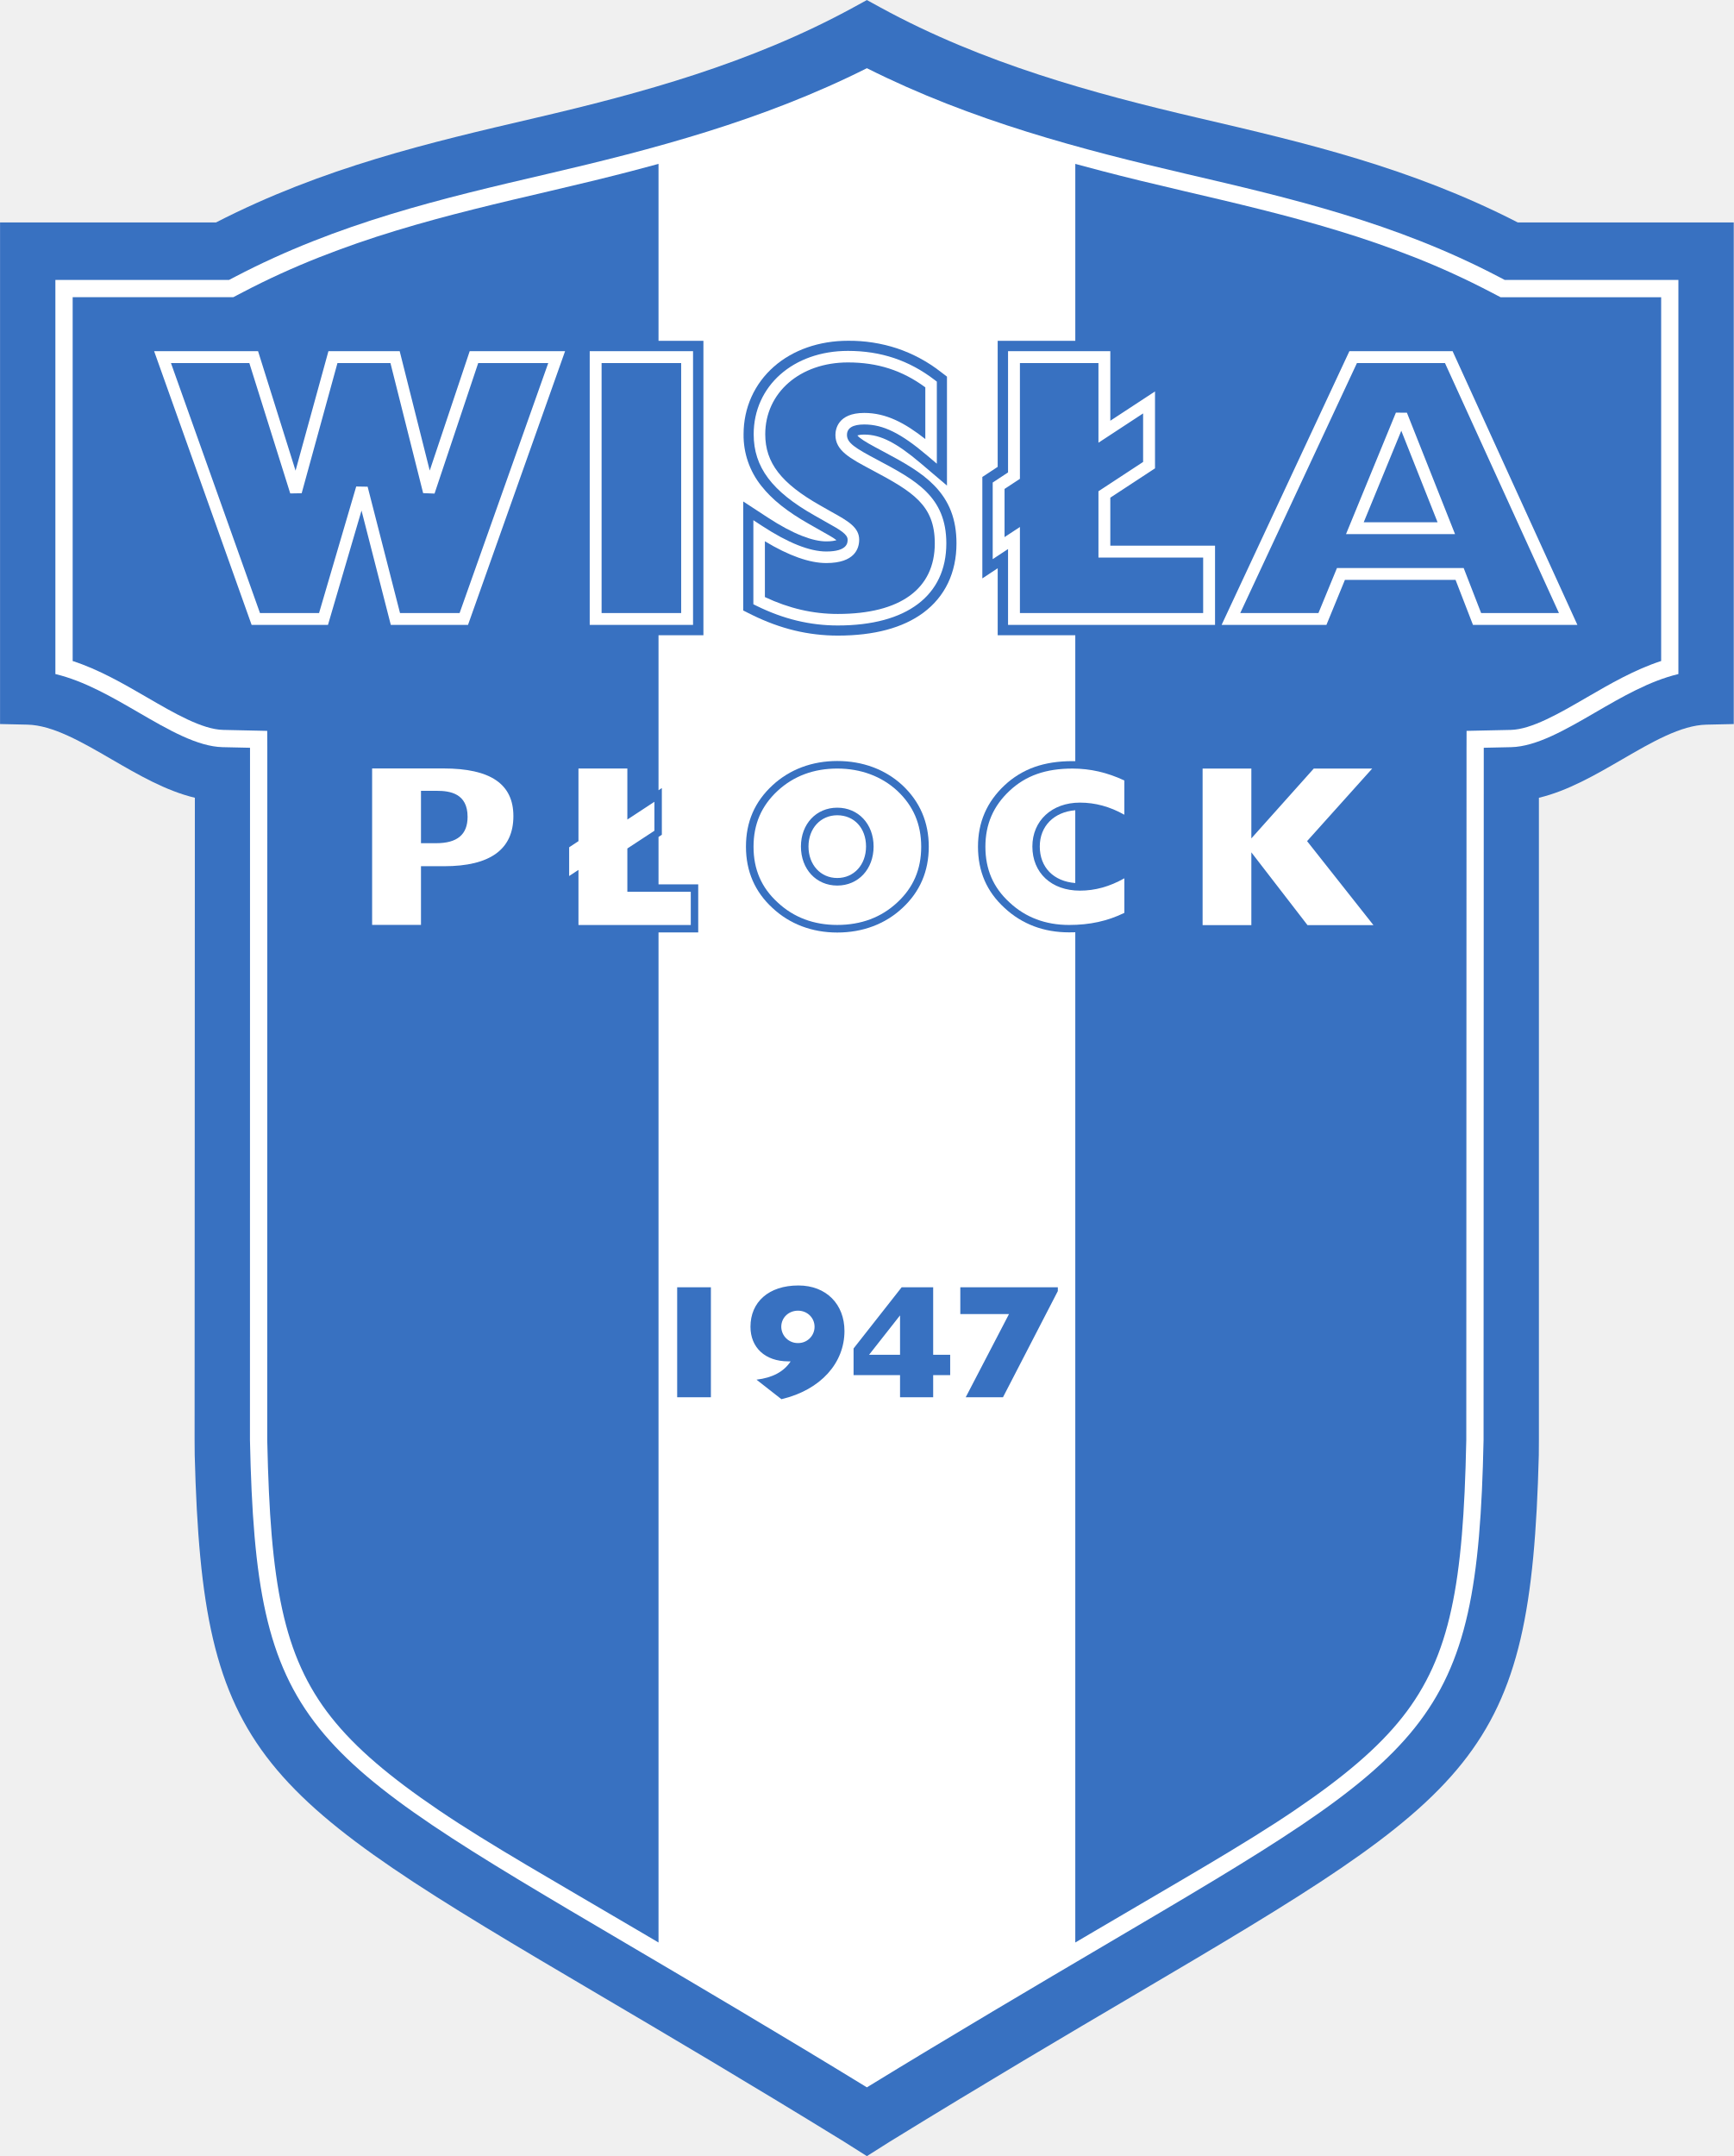
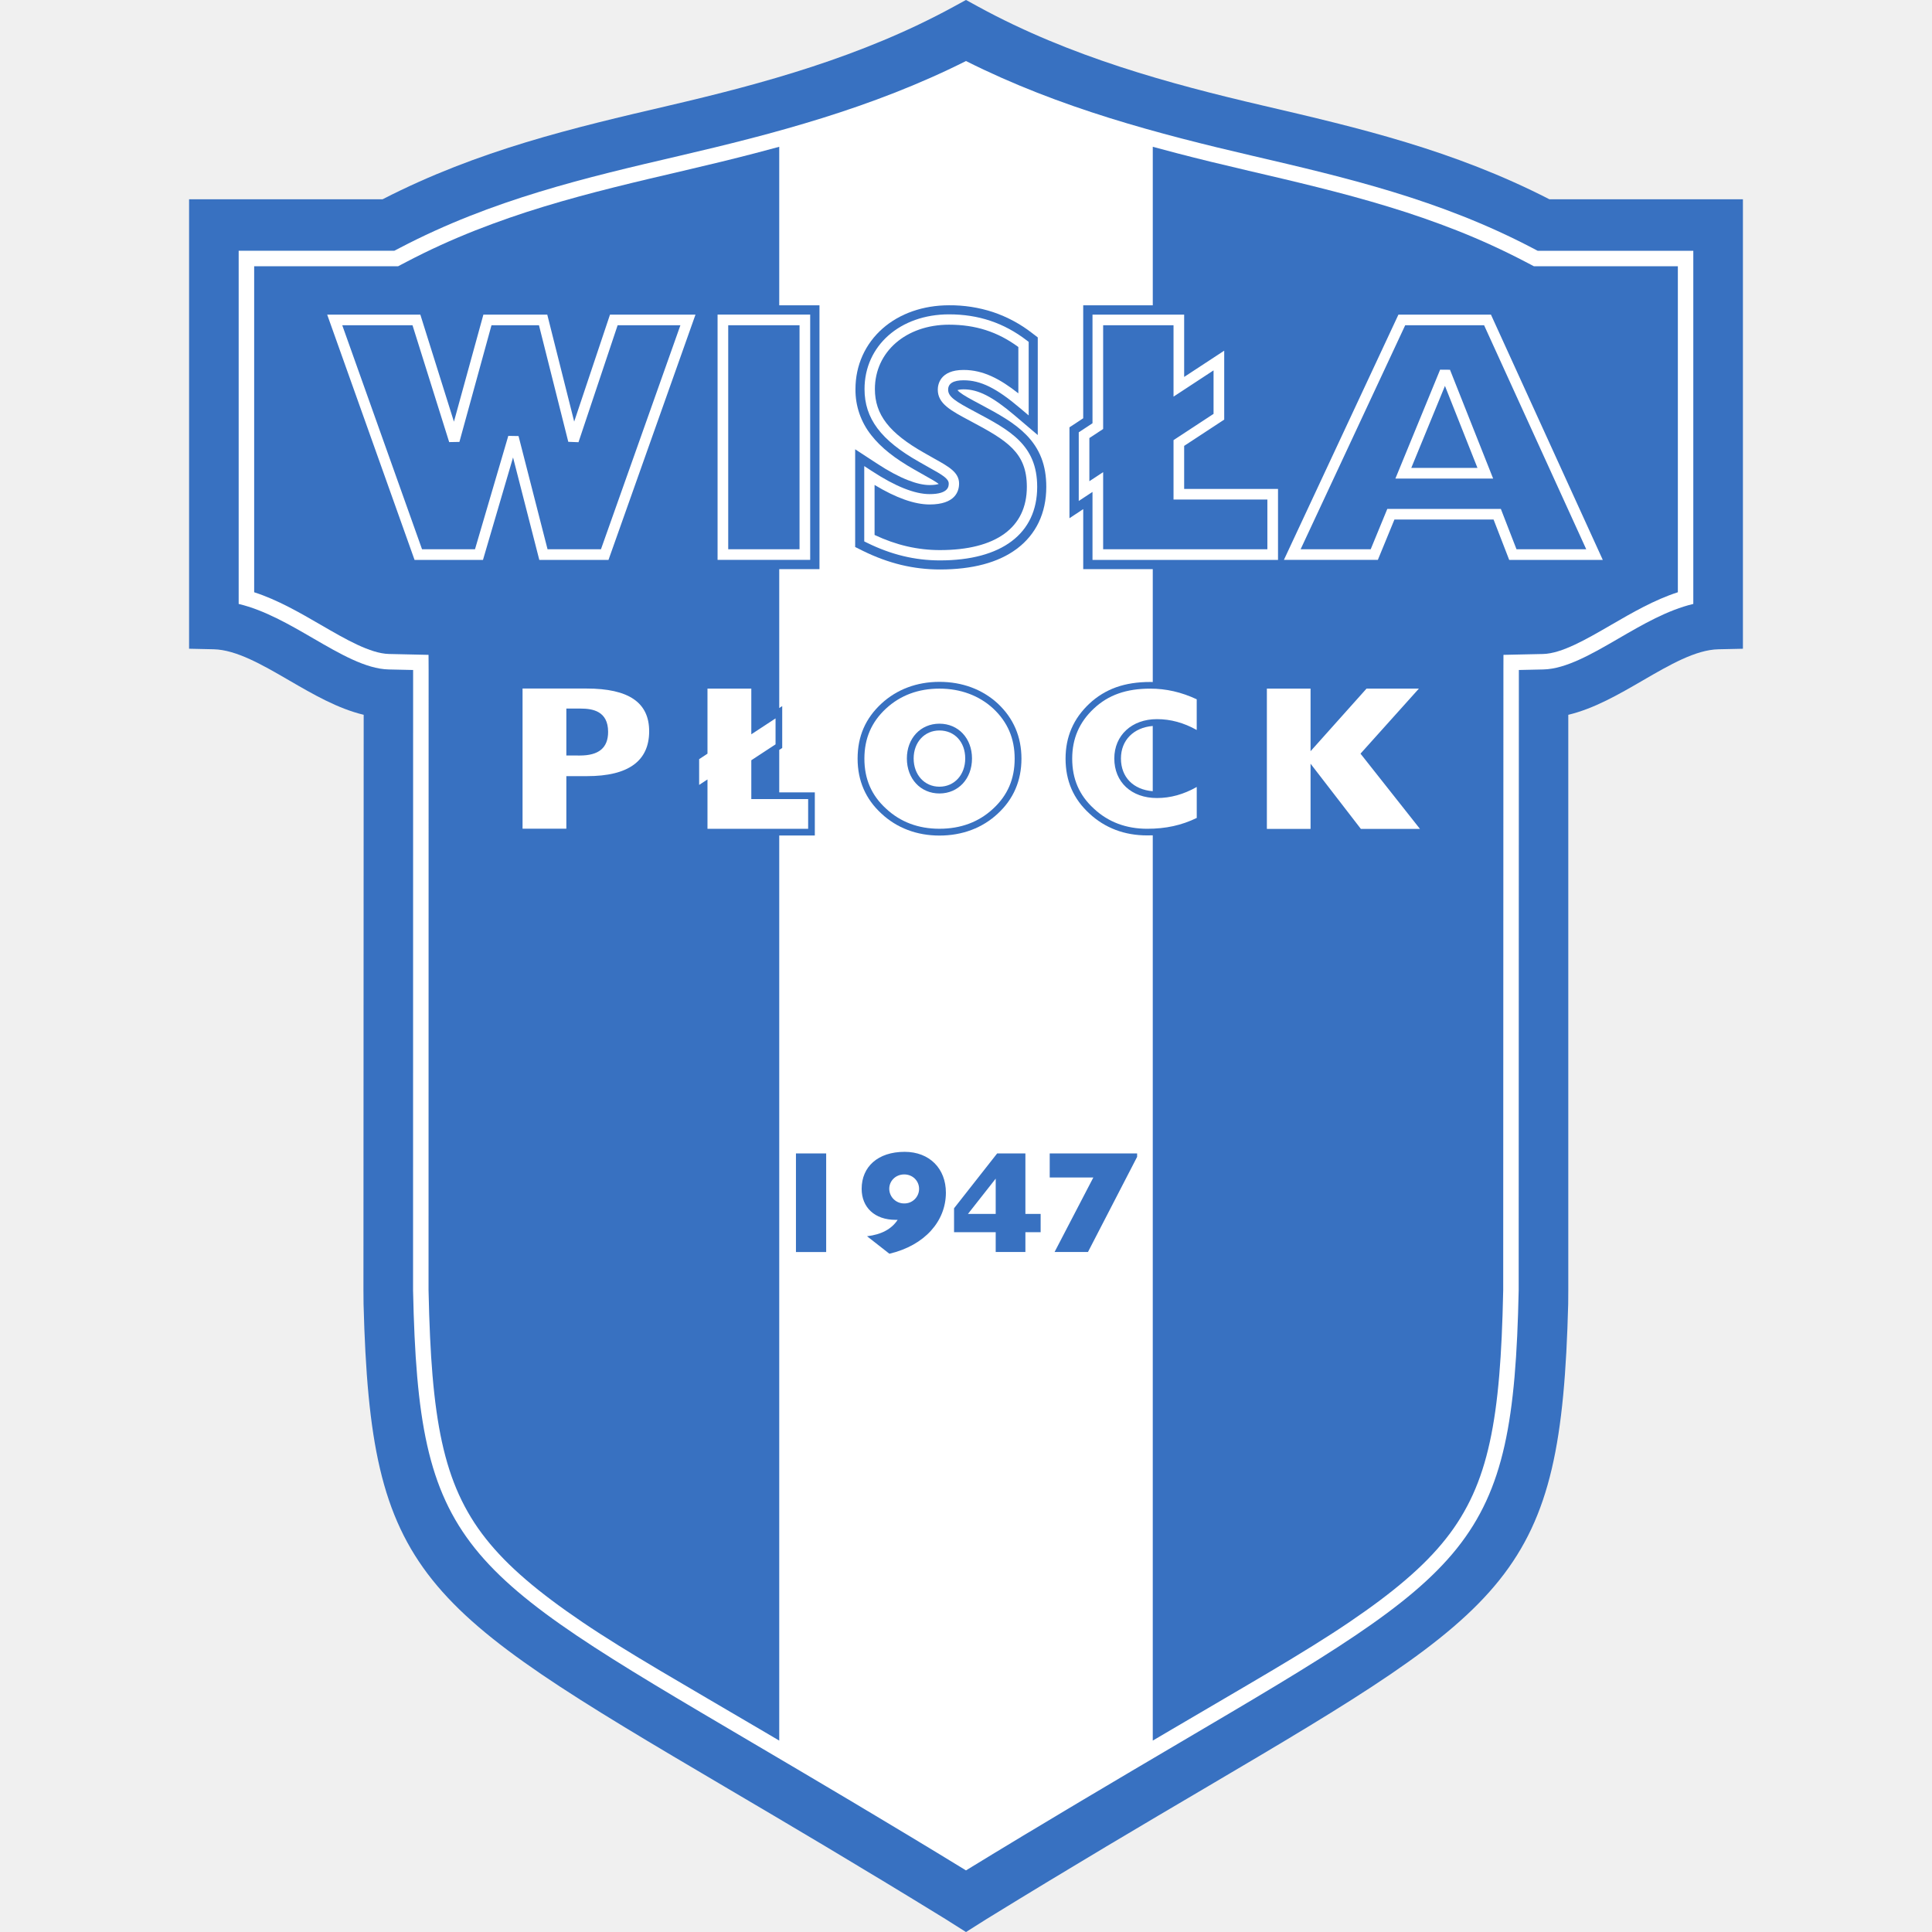
- <svg xmlns="http://www.w3.org/2000/svg" width="563" height="700" viewBox="0 0 563 700" fill="none">
-   <g clip-path="url(#clip0_37_595)">
-     <path d="M492.88 72.23C458.06 54.357 423.622 46.319 389.179 38.299C355.232 30.382 319.233 20.627 285.996 2.475L281.505 0.016L277.015 2.47C243.772 20.627 207.779 30.382 173.838 38.293C139.389 46.319 104.945 54.357 70.125 72.23H0.016V235.076L8.91 235.273C17.137 235.447 26.658 240.971 36.173 246.494C45.012 251.625 53.861 256.756 63.278 259.013L63.191 467.432L63.229 472.443C65.799 571.02 83.242 582.121 195.045 647.961C216.64 660.682 242.043 675.643 274.118 695.371L281.505 700.044L288.898 695.371C320.968 675.643 346.371 660.682 367.971 647.966C479.764 582.121 497.119 571.02 499.695 472.443L499.727 467.426V259.019C509.15 256.761 517.999 251.63 526.843 246.499C536.359 240.976 545.874 235.453 554.096 235.278L563 235.082V72.23" fill="#3871C1" />
-     <path d="M490.861 90.894H488.635L486.677 89.869C453.128 72.29 419.186 64.373 385.24 56.467C351.478 48.599 315.621 39.291 281.505 22.143C247.384 39.286 211.533 48.599 177.766 56.467C143.824 64.373 109.872 72.29 76.329 89.869L74.365 90.889H17.983V218.844C27.389 221.107 36.227 226.232 45.066 231.363C54.581 236.887 64.097 242.41 72.324 242.585L81.19 242.781L81.168 467.552C83.132 560.791 98.093 569.024 204.009 631.401C225.702 644.171 253.86 660.769 281.505 677.71C309.156 660.769 337.303 644.177 359.002 631.396C464.907 569.024 479.797 560.796 481.755 467.546L481.821 242.781L490.681 242.585C498.914 242.41 508.43 236.887 517.945 231.363C526.783 226.232 535.622 221.107 545.023 218.844V90.894" fill="white" />
-     <path d="M337.647 274.836C337.647 268.228 342.225 263.637 349.17 263.064V286.701C342.121 286.14 337.647 281.608 337.647 274.836ZM490.872 96.499H487.271L486.044 95.856L484.08 94.831C476.057 90.638 467.818 86.872 459.397 83.55C451.211 80.334 442.898 77.449 434.48 74.902C417.73 69.787 400.571 65.791 383.979 61.919C373.684 59.52 365.735 57.579 358.183 55.611C355.088 54.811 352.087 54.011 349.181 53.212V110.654H323.975V151.576L320.51 153.866L318.993 154.858V187.792L323.98 184.498V206.249H349.176V247.137L348.281 247.121C343.611 247.121 339.584 247.743 335.961 249.019C332.328 250.309 329.002 252.34 326.195 254.984C324.806 256.279 323.545 257.705 322.431 259.242C320.282 262.223 318.808 265.635 318.109 269.242C317.757 271.045 317.58 272.935 317.58 274.913C317.58 276.897 317.76 278.817 318.109 280.622C318.466 282.454 319.002 284.202 319.719 285.867C320.434 287.519 321.356 289.117 322.436 290.6C323.505 292.061 324.771 293.468 326.195 294.771C328.954 297.36 332.194 299.383 335.732 300.725C339.224 302.05 343.081 302.715 347.179 302.715C347.863 302.715 348.528 302.704 349.176 302.683V630.682L356.159 626.57L356.416 626.423C382.659 610.965 404.155 598.762 420.218 587.879C428.483 582.279 435.222 577.225 440.819 572.415C446.685 567.388 451.453 562.519 455.392 557.53C459.285 552.628 462.559 547.266 465.142 541.565C467.723 535.878 469.736 529.64 471.296 522.481C472.813 515.567 473.932 507.65 474.717 498.315C475.432 489.771 475.89 479.973 476.147 467.486L476.223 242.759L476.239 237.296L481.706 237.176L490.567 236.985C497.354 236.832 506.389 231.587 515.135 226.51C522.888 222.012 530.87 217.383 539.425 214.613V96.499M286.372 146.347C283.033 144.575 280.562 143.233 279.17 142.105C278.888 141.895 278.637 141.647 278.423 141.369C278.794 141.254 279.481 141.096 280.643 141.096C283.36 141.096 285.974 141.783 288.86 143.261C291.741 144.733 294.965 147.007 299.008 150.436L307.509 157.655V122.285L305.484 120.731C301.221 117.41 296.427 114.833 291.304 113.108C286.159 111.421 280.772 110.587 275.357 110.638C266.032 110.638 257.499 113.61 251.334 119.019C244.967 124.607 241.459 132.415 241.459 140.998C241.382 147.079 243.418 152.999 247.22 157.748C250.69 162.186 255.677 166.15 262.857 170.207C264.232 171.014 265.481 171.707 266.731 172.405C268.498 173.391 270.632 174.58 271.63 175.371C271.106 175.551 270.103 175.774 268.313 175.774C266.092 175.774 263.441 175.174 260.413 173.98C257.112 172.683 253.38 170.682 249.337 168.037L241.35 162.814V198.222L244.225 199.651C248.775 201.887 253.402 203.593 257.99 204.7C262.59 205.807 267.325 206.363 272.061 206.363C283.846 206.363 293.203 203.866 299.848 198.926C306.876 193.708 310.597 185.927 310.597 176.429C310.597 168.62 308.283 162.634 303.329 157.574C299.139 153.299 293.661 150.218 286.372 146.347ZM271.881 285.065C266.463 285.065 262.541 280.763 262.541 274.836C262.541 268.959 266.469 264.695 271.881 264.695C277.386 264.695 281.227 268.866 281.227 274.836C281.227 280.763 277.299 285.065 271.881 285.065ZM293.034 254.945C287.452 249.798 280.141 247.077 271.881 247.077C263.714 247.077 256.452 249.798 250.87 254.951C245.06 260.327 242.234 266.848 242.234 274.907C242.234 282.884 245.147 289.58 250.865 294.809C256.43 300.016 263.697 302.77 271.881 302.77C280.158 302.77 287.474 300.016 293.034 294.809C298.719 289.558 301.6 282.863 301.6 274.907C301.6 266.985 298.719 260.273 293.034 254.945ZM213.841 110.654V53.206C210.931 54.01 207.93 54.811 204.838 55.611C197.287 57.574 189.333 59.526 179.043 61.919C162.446 65.791 145.292 69.787 128.537 74.896C120.122 77.445 111.813 80.332 103.63 83.55C94.901 87.007 86.821 90.698 78.937 94.831L76.973 95.856L75.756 96.494H23.597V214.613C32.152 217.383 40.129 222.012 47.882 226.51C56.627 231.587 65.668 236.832 72.45 236.979L81.316 237.176L86.777 237.296L86.804 242.759L86.777 467.486C87.044 479.973 87.497 489.771 88.212 498.315C89.003 507.655 90.121 515.567 91.633 522.486C93.199 529.635 95.206 535.878 97.793 541.57C100.374 547.267 103.647 552.625 107.537 557.524C111.482 562.519 116.245 567.394 122.104 572.415C127.708 577.225 134.446 582.285 142.711 587.879C158.779 598.762 180.368 610.965 206.601 626.423L206.857 626.57L213.841 630.682V302.743H226.733V287.132H213.841V271.734L214.921 271.025V255.861L213.841 256.57V206.243H228.419V110.654H225.058" fill="#3871C1" />
-     <path d="M331.198 199.035H390.701V181.025H356.699V159.498L371.201 149.984V134.226L356.699 143.74V117.873H331.198V155.463L326.206 158.746V174.384L331.198 171.101V199.035ZM394.558 202.89H327.341V178.261L322.36 181.543V156.668L327.341 153.386V114.019H360.551V136.603L375.064 127.088V152.061L360.551 161.581V177.17H394.558M248.382 193.85C256.201 197.535 263.959 199.335 272.061 199.335C292.368 199.335 303.553 191.194 303.553 176.429C303.553 164.024 296.531 159.711 283.077 152.563C275.979 148.79 271.286 146.303 271.286 141.221C271.286 139.542 271.963 134.068 280.643 134.068C287.791 134.068 293.901 137.372 300.476 142.546V125.758C292.996 120.251 284.981 117.672 275.362 117.672C259.796 117.672 248.497 127.486 248.497 140.998C248.497 150.245 253.68 156.947 266.371 164.117C267.735 164.918 268.984 165.611 270.135 166.254C275.28 169.117 279.001 171.189 279.001 175.218C279.001 178.048 277.605 182.808 268.318 182.808C262.863 182.808 256.163 180.436 248.382 175.736V193.85ZM272.061 203.075C263.004 203.075 254.384 200.987 245.676 196.701L244.64 196.189V168.893L247.531 170.785C255.939 176.276 262.933 179.057 268.318 179.057C275.248 179.057 275.248 176.167 275.248 175.218C275.248 173.462 272.874 172.056 268.313 169.526C267.135 168.879 265.865 168.157 264.505 167.361C250.663 159.547 244.743 151.658 244.743 140.998C244.743 125.311 257.619 113.926 275.362 113.926C286.023 113.926 295.222 117.001 303.488 123.342L304.219 123.899V150.551L301.131 147.933C292.548 140.643 286.809 137.814 280.643 137.814C276.923 137.814 275.035 138.959 275.035 141.221C275.035 143.811 277.719 145.485 284.834 149.253C297.382 155.932 307.301 161.2 307.301 176.429C307.301 193.364 294.458 203.075 272.056 203.075M195.356 199.035H221.195V117.873H195.356V199.035ZM225.053 202.884H191.499V114.013H225.053M129.895 199.035H149.248L178.033 117.873H155.287L141.107 160.251L137.408 160.109L126.786 117.873H109.583L97.962 160.142L94.252 160.207L80.966 117.873H55.514L84.42 199.035H103.609L115.672 157.955L119.382 158.021L129.895 199.035ZM151.976 202.89H126.906L117.396 165.769L106.5 202.89H81.708L50.053 114.024H83.803L95.976 152.808L106.648 114.024H129.792L139.547 152.781L152.521 114.024H183.495M480.964 199.035H506.231L469.223 117.873H440.639L402.748 199.035H428.14L434.152 184.422H475.296L480.964 199.035ZM512.227 202.89H478.318L472.66 188.272H436.733L430.731 202.884H396.692L438.184 114.024H471.706" fill="white" />
-     <path d="M442.838 169.569H466.823L455.043 139.853L442.838 169.569ZM472.497 173.419H437.088L453.292 133.969L456.865 133.997" fill="white" />
-     <path fill-rule="evenodd" clip-rule="evenodd" d="M343.507 419.182V417.944H311.841V426.652H327.647L313.597 453.653H325.699L343.507 419.182ZM292.27 439.853H282.22L292.27 427.072V439.853ZM308.551 446.472V439.853H303.029V417.944H292.794L277.179 437.814V446.472H292.27V453.653H303.029V446.472H308.551ZM264.51 430.769C264.51 431.471 264.371 432.166 264.099 432.813C263.828 433.461 263.43 434.048 262.929 434.54C262.429 435.032 261.835 435.42 261.183 435.681C260.531 435.941 259.833 436.069 259.131 436.058C258.426 436.069 257.727 435.94 257.072 435.68C256.417 435.42 255.821 435.033 255.316 434.541C254.812 434.05 254.409 433.463 254.132 432.816C253.855 432.169 253.709 431.473 253.702 430.769C253.702 427.824 256.081 425.545 259.131 425.545C262.18 425.545 264.51 427.873 264.51 430.769ZM274.222 432.143C274.222 423.457 268.318 417.361 259.272 417.361C249.561 417.361 243.701 422.781 243.701 430.769C243.701 437.475 248.415 442.001 255.988 442.001H256.746C254.564 445.327 250.892 447.323 245.654 447.944L253.751 454.286C266.654 451.232 274.222 442.421 274.222 432.143ZM230.847 417.944H219.897V453.659H230.847" fill="#3871C1" />
-     <path fill-rule="evenodd" clip-rule="evenodd" d="M445.997 300.365L424.446 273.092L445.593 249.536H426.617L406.349 272.208V249.536H390.521V300.365H406.349V276.734L424.582 300.365M184.82 284.422L187.843 282.437V300.327H224.316V289.542H203.72V275.485L212.504 269.722V260.322L203.72 266.085V249.526H187.843V273.102L184.82 275.093M271.881 287.519C265.045 287.519 260.085 282.186 260.085 274.836C260.085 267.541 265.05 262.235 271.881 262.235C278.723 262.235 283.682 267.541 283.682 274.836C283.682 282.186 278.717 287.519 271.881 287.519ZM271.881 249.531C264.243 249.531 257.728 251.957 252.534 256.75C247.258 261.63 244.694 267.574 244.694 274.907C244.694 282.268 247.258 288.19 252.529 292.999C257.717 297.852 264.226 300.305 271.881 300.305C279.629 300.305 286.187 297.852 291.359 293.015C296.597 288.168 299.139 282.252 299.139 274.913C299.139 267.595 296.597 261.647 291.364 256.745C286.247 252.028 279.503 249.531 271.881 249.531ZM136.704 273.762V256.761H141.893C146.165 256.761 151.839 257.639 151.839 265.196C151.839 270.96 148.495 273.768 141.609 273.768L136.704 273.762ZM166.712 264.973C166.712 254.558 159.292 249.498 144.026 249.498H120.839V300.283H136.704V281.238H144.234C159.15 281.238 166.712 275.769 166.712 264.973ZM365.112 285.164C360.349 287.857 355.614 289.171 350.676 289.171C341.445 289.171 335.241 283.413 335.241 274.836C335.241 266.456 341.586 260.589 350.676 260.589C355.657 260.589 360.393 261.881 365.102 264.52V253.397C359.547 250.801 354.037 249.536 348.275 249.536C339.579 249.536 333.086 251.827 327.837 256.75C322.556 261.69 319.986 267.634 319.986 274.907C319.986 282.268 322.551 288.19 327.827 293.004C333.01 297.857 339.519 300.311 347.173 300.311C353.884 300.311 359.624 299.057 365.112 296.385" fill="white" />
+ <svg xmlns="http://www.w3.org/2000/svg" width="700" height="700" viewBox="0 0 700 700" fill="none">
+   <g clip-path="url(#clip0_85_384)">
+     <path d="M561.372 72.2C526.552 54.326 492.114 46.289 457.671 38.269C423.724 30.352 387.725 20.597 354.488 2.445L349.997 -0.014L345.507 2.44C312.264 20.597 276.271 30.352 242.33 38.263C207.881 46.289 173.437 54.327 138.617 72.2H68.508V235.046L77.401 235.243C85.629 235.417 95.15 240.941 104.665 246.464C113.503 251.595 122.353 256.726 131.77 258.983L131.683 467.402L131.721 472.413C134.291 570.99 151.733 582.091 263.537 647.931C285.132 660.652 310.535 675.613 342.61 695.341L349.997 700.014L357.39 695.341C389.46 675.613 414.863 660.652 436.463 647.936C548.256 582.091 565.611 570.99 568.187 472.413L568.219 467.396V258.989C577.642 256.731 586.491 251.6 595.335 246.469C604.851 240.946 614.366 235.423 622.588 235.248L631.492 235.052V72.2" fill="#3871C1" />
+     <path d="M559.353 90.864H557.127L555.169 89.839C521.62 72.26 487.678 64.343 453.732 56.437C419.97 48.569 384.113 39.261 349.997 22.113C315.876 39.255 280.025 48.569 246.258 56.437C212.316 64.343 178.364 72.26 144.821 89.839L142.856 90.859H86.475V218.814C95.881 221.077 104.719 226.202 113.558 231.333C123.073 236.857 132.588 242.38 140.816 242.555L149.682 242.751L149.66 467.522C151.624 560.761 166.584 568.994 272.501 631.371C294.194 644.141 322.352 660.739 349.997 677.68C377.648 660.739 405.795 644.147 427.494 631.366C533.399 568.994 548.289 560.766 550.247 467.516L550.313 242.751L559.173 242.555C567.406 242.38 576.922 236.857 586.437 231.333C595.275 226.202 604.114 221.077 613.515 218.814V90.864" fill="white" />
+     <path d="M406.139 274.806C406.139 268.198 410.717 263.607 417.662 263.034V286.671C410.613 286.11 406.139 281.578 406.139 274.806ZM559.364 96.469H555.763L554.536 95.826L552.572 94.801C544.549 90.608 536.31 86.842 527.889 83.519C519.703 80.303 511.39 77.418 502.972 74.872C486.222 69.757 469.063 65.76 452.471 61.889C442.176 59.49 434.227 57.549 426.675 55.581C423.58 54.781 420.579 53.981 417.673 53.181V110.624H392.467V151.546L389.002 153.836L387.485 154.828V187.762L392.472 184.468V206.219H417.668V247.107L416.773 247.091C412.103 247.091 408.076 247.713 404.453 248.989C400.82 250.279 397.494 252.31 394.687 254.954C393.298 256.249 392.037 257.675 390.923 259.212C388.774 262.193 387.3 265.605 386.601 269.212C386.249 271.015 386.072 272.905 386.072 274.883C386.072 276.867 386.252 278.787 386.601 280.592C386.958 282.424 387.494 284.172 388.211 285.837C388.926 287.489 389.848 289.087 390.928 290.57C391.997 292.031 393.263 293.438 394.687 294.741C397.446 297.33 400.686 299.353 404.224 300.695C407.716 302.02 411.573 302.685 415.671 302.685C416.355 302.685 417.02 302.674 417.668 302.653V630.652L424.651 626.54L424.908 626.393C451.151 610.935 472.647 598.732 488.71 587.849C496.975 582.249 503.714 577.195 509.311 572.385C515.177 567.358 519.945 562.489 523.884 557.5C527.777 552.598 531.051 547.236 533.634 541.535C536.215 535.848 538.228 529.61 539.788 522.451C541.305 515.537 542.424 507.62 543.209 498.285C543.924 489.741 544.382 479.943 544.639 467.456L544.715 242.729L544.731 237.266L550.198 237.146L559.059 236.955C565.846 236.802 574.881 231.557 583.627 226.48C591.38 221.982 599.362 217.353 607.917 214.583V96.469M354.864 146.317C351.525 144.545 349.054 143.203 347.662 142.075C347.38 141.865 347.129 141.617 346.915 141.339C347.286 141.224 347.973 141.066 349.135 141.066C351.852 141.066 354.466 141.753 357.352 143.231C360.233 144.703 363.457 146.977 367.5 150.406L376.001 157.625V122.255L373.976 120.701C369.713 117.38 364.919 114.803 359.796 113.078C354.651 111.391 349.264 110.557 343.849 110.608C334.524 110.608 325.991 113.58 319.826 118.989C313.459 124.577 309.951 132.385 309.951 140.968C309.874 147.049 311.91 152.969 315.712 157.718C319.182 162.156 324.169 166.12 331.349 170.177C332.724 170.984 333.973 171.677 335.223 172.375C336.99 173.361 339.124 174.55 340.122 175.341C339.598 175.521 338.595 175.744 336.805 175.744C334.584 175.744 331.933 175.144 328.905 173.95C325.604 172.653 321.872 170.652 317.829 168.007L309.842 162.784V198.192L312.717 199.621C317.267 201.857 321.894 203.563 326.482 204.67C331.082 205.777 335.817 206.333 340.553 206.333C352.338 206.333 361.695 203.836 368.34 198.896C375.368 193.678 379.089 185.897 379.089 176.399C379.089 168.59 376.775 162.604 371.821 157.544C367.631 153.269 362.153 150.188 354.864 146.317ZM340.373 285.035C334.955 285.035 331.033 280.733 331.033 274.806C331.033 268.929 334.961 264.665 340.373 264.665C345.878 264.665 349.719 268.836 349.719 274.806C349.719 280.733 345.791 285.035 340.373 285.035ZM361.526 254.915C355.944 249.768 348.633 247.047 340.373 247.047C332.206 247.047 324.944 249.768 319.362 254.921C313.552 260.297 310.726 266.818 310.726 274.877C310.726 282.854 313.639 289.55 319.357 294.779C324.922 299.986 332.189 302.74 340.373 302.74C348.65 302.74 355.966 299.986 361.526 294.779C367.211 289.528 370.092 282.833 370.092 274.877C370.092 266.955 367.211 260.243 361.526 254.915ZM282.333 110.624V53.176C279.423 53.979 276.422 54.781 273.33 55.581C265.779 57.543 257.825 59.495 247.535 61.889C230.938 65.76 213.784 69.757 197.029 74.866C188.614 77.415 180.305 80.302 172.122 83.519C163.393 86.976 155.312 90.668 147.429 94.801L145.465 95.826L144.248 96.464H92.089V214.583C100.644 217.353 108.62 221.982 116.373 226.48C125.119 231.557 134.16 236.802 140.942 236.949L149.807 237.146L155.269 237.266L155.296 242.729L155.269 467.456C155.536 479.943 155.989 489.741 156.704 498.285C157.495 507.625 158.613 515.537 160.125 522.456C161.691 529.605 163.698 535.848 166.284 541.54C168.866 547.237 172.139 552.595 176.029 557.494C179.974 562.489 184.737 567.364 190.596 572.385C196.2 577.195 202.938 582.255 211.203 587.849C227.271 598.732 248.86 610.935 275.093 626.393L275.349 626.54L282.333 630.652V302.713H295.225V287.102H282.333V271.704L283.413 270.995V255.831L282.333 256.54V206.213H296.911V110.624H293.55" fill="#3871C1" />
+     <path d="M399.69 199.005H459.193V180.995H425.191V159.468L439.693 149.954V134.196L425.191 143.71V117.843H399.69V155.433L394.698 158.716V174.354L399.69 171.071V199.005ZM463.05 202.86H395.833V178.231L390.852 181.513V156.638L395.833 153.356V113.989H429.043V136.573L443.556 127.058V152.031L429.043 161.551V177.14H463.05M316.874 193.82C324.693 197.505 332.451 199.305 340.553 199.305C360.86 199.305 372.045 191.164 372.045 176.399C372.045 163.994 365.023 159.681 351.569 152.533C344.471 148.76 339.778 146.273 339.778 141.191C339.778 139.512 340.455 134.038 349.135 134.038C356.283 134.038 362.393 137.342 368.968 142.516V125.728C361.488 120.221 353.473 117.642 343.854 117.642C328.288 117.642 316.989 127.456 316.989 140.968C316.989 150.215 322.172 156.917 334.863 164.087C336.227 164.888 337.476 165.581 338.627 166.224C343.772 169.087 347.493 171.159 347.493 175.188C347.493 178.018 346.097 182.778 336.81 182.778C331.355 182.778 324.655 180.406 316.874 175.706V193.82ZM340.553 203.045C331.496 203.045 322.876 200.957 314.168 196.671L313.132 196.159V168.863L316.023 170.755C324.431 176.246 331.425 179.027 336.81 179.027C343.74 179.027 343.74 176.137 343.74 175.188C343.74 173.432 341.366 172.026 336.805 169.496C335.627 168.849 334.357 168.127 332.997 167.331C319.155 159.517 313.235 151.628 313.235 140.968C313.235 125.281 326.111 113.896 343.854 113.896C354.515 113.896 363.714 116.971 371.98 123.312L372.711 123.869V150.521L369.623 147.903C361.04 140.613 355.301 137.784 349.135 137.784C345.415 137.784 343.527 138.929 343.527 141.191C343.527 143.781 346.211 145.455 353.326 149.223C365.874 155.902 375.793 161.17 375.793 176.399C375.793 193.334 362.95 203.045 340.548 203.045M263.848 199.005H289.687V117.843H263.848V199.005ZM293.545 202.854H259.991V113.983H293.545M198.387 199.005H217.74L246.525 117.843H223.779L209.599 160.221L205.9 160.079L195.278 117.843H178.075L166.454 160.112L162.744 160.177L149.458 117.843H124.006L152.912 199.005H172.101L184.164 157.925L187.874 157.991L198.387 199.005ZM220.468 202.86H195.398L185.888 165.739L174.992 202.86H150.2L118.545 113.994H152.295L164.468 152.778L175.14 113.994H198.284L208.039 152.751L221.013 113.994H251.987M549.456 199.005H574.723L537.715 117.843H509.131L471.24 199.005H496.632L502.644 184.392H543.788L549.456 199.005ZM580.719 202.86H546.81L541.152 188.242H505.225L499.223 202.854H465.184L506.676 113.994H540.198" fill="white" />
+     <path d="M511.33 169.539H535.315L523.535 139.823L511.33 169.539ZM540.989 173.389H505.58L521.784 133.939L525.357 133.967" fill="white" />
+     <path fill-rule="evenodd" clip-rule="evenodd" d="M411.999 419.152V417.914H380.333V426.622H396.139L382.089 453.623H394.191L411.999 419.152ZM360.762 439.823H350.712L360.762 427.042V439.823ZM377.043 446.442V439.823H371.521V417.914H361.286L345.671 437.784V446.442H360.762V453.623H371.521V446.442H377.043ZM333.002 430.739C333.002 431.441 332.863 432.136 332.591 432.783C332.32 433.431 331.922 434.018 331.421 434.51C330.921 435.002 330.327 435.39 329.675 435.651C329.023 435.911 328.325 436.039 327.623 436.028C326.918 436.039 326.219 435.91 325.564 435.65C324.909 435.39 324.313 435.003 323.808 434.511C323.304 434.02 322.901 433.433 322.624 432.786C322.347 432.139 322.201 431.443 322.194 430.739C322.194 427.794 324.573 425.515 327.623 425.515C330.673 425.515 333.002 427.843 333.002 430.739ZM342.714 432.113C342.714 423.427 336.81 417.331 327.764 417.331C318.053 417.331 312.193 422.751 312.193 430.739C312.193 437.445 316.907 441.971 324.48 441.971H325.238C323.056 445.297 319.384 447.293 314.146 447.914L322.243 454.256C335.146 451.202 342.714 442.391 342.714 432.113ZM299.339 417.914H288.389V453.629H299.339" fill="#3871C1" />
+     <path fill-rule="evenodd" clip-rule="evenodd" d="M514.489 300.335L492.938 273.062L514.085 249.506H495.109L474.841 272.178V249.506H459.013V300.335H474.841V276.704L493.074 300.335M253.312 284.392L256.335 282.407V300.297H292.808V289.512H272.212V275.455L280.996 269.692V260.292L272.212 266.055V249.496H256.335V273.072L253.312 275.063M340.373 287.489C333.537 287.489 328.577 282.156 328.577 274.806C328.577 267.511 333.542 262.205 340.373 262.205C347.215 262.205 352.174 267.511 352.174 274.806C352.174 282.156 347.209 287.489 340.373 287.489ZM340.373 249.501C332.735 249.501 326.22 251.927 321.026 256.72C315.75 261.6 313.186 267.544 313.186 274.877C313.186 282.238 315.75 288.16 321.021 292.969C326.209 297.822 332.718 300.275 340.373 300.275C348.121 300.275 354.679 297.822 359.851 292.985C365.089 288.138 367.631 282.222 367.631 274.883C367.631 267.565 365.089 261.617 359.856 256.715C354.739 251.998 347.995 249.501 340.373 249.501ZM205.196 273.732V256.731H210.385C214.657 256.731 220.331 257.609 220.331 265.166C220.331 270.93 216.987 273.738 210.101 273.738L205.196 273.732ZM235.204 264.943C235.204 254.528 227.784 249.468 212.518 249.468H189.331V300.253H205.196V281.208H212.726C227.642 281.208 235.204 275.739 235.204 264.943ZM433.604 285.134C428.841 287.827 424.106 289.141 419.168 289.141C409.937 289.141 403.733 283.383 403.733 274.806C403.733 266.426 410.078 260.559 419.168 260.559C424.149 260.559 428.885 261.851 433.594 264.49V253.367C428.039 250.771 422.529 249.506 416.767 249.506C408.071 249.506 401.578 251.797 396.329 256.72C391.048 261.66 388.478 267.604 388.478 274.877C388.478 282.238 391.043 288.16 396.319 292.974C401.502 297.827 408.011 300.281 415.665 300.281C422.376 300.281 428.116 299.027 433.604 296.355" fill="white" />
  </g>
  <defs>
-     <clipPath id="clip0_37_595">
-       <rect width="563" height="700" fill="white" />
+     <clipPath id="clip0_85_384">
+       <rect width="700" height="700" fill="white" />
    </clipPath>
  </defs>
</svg>
